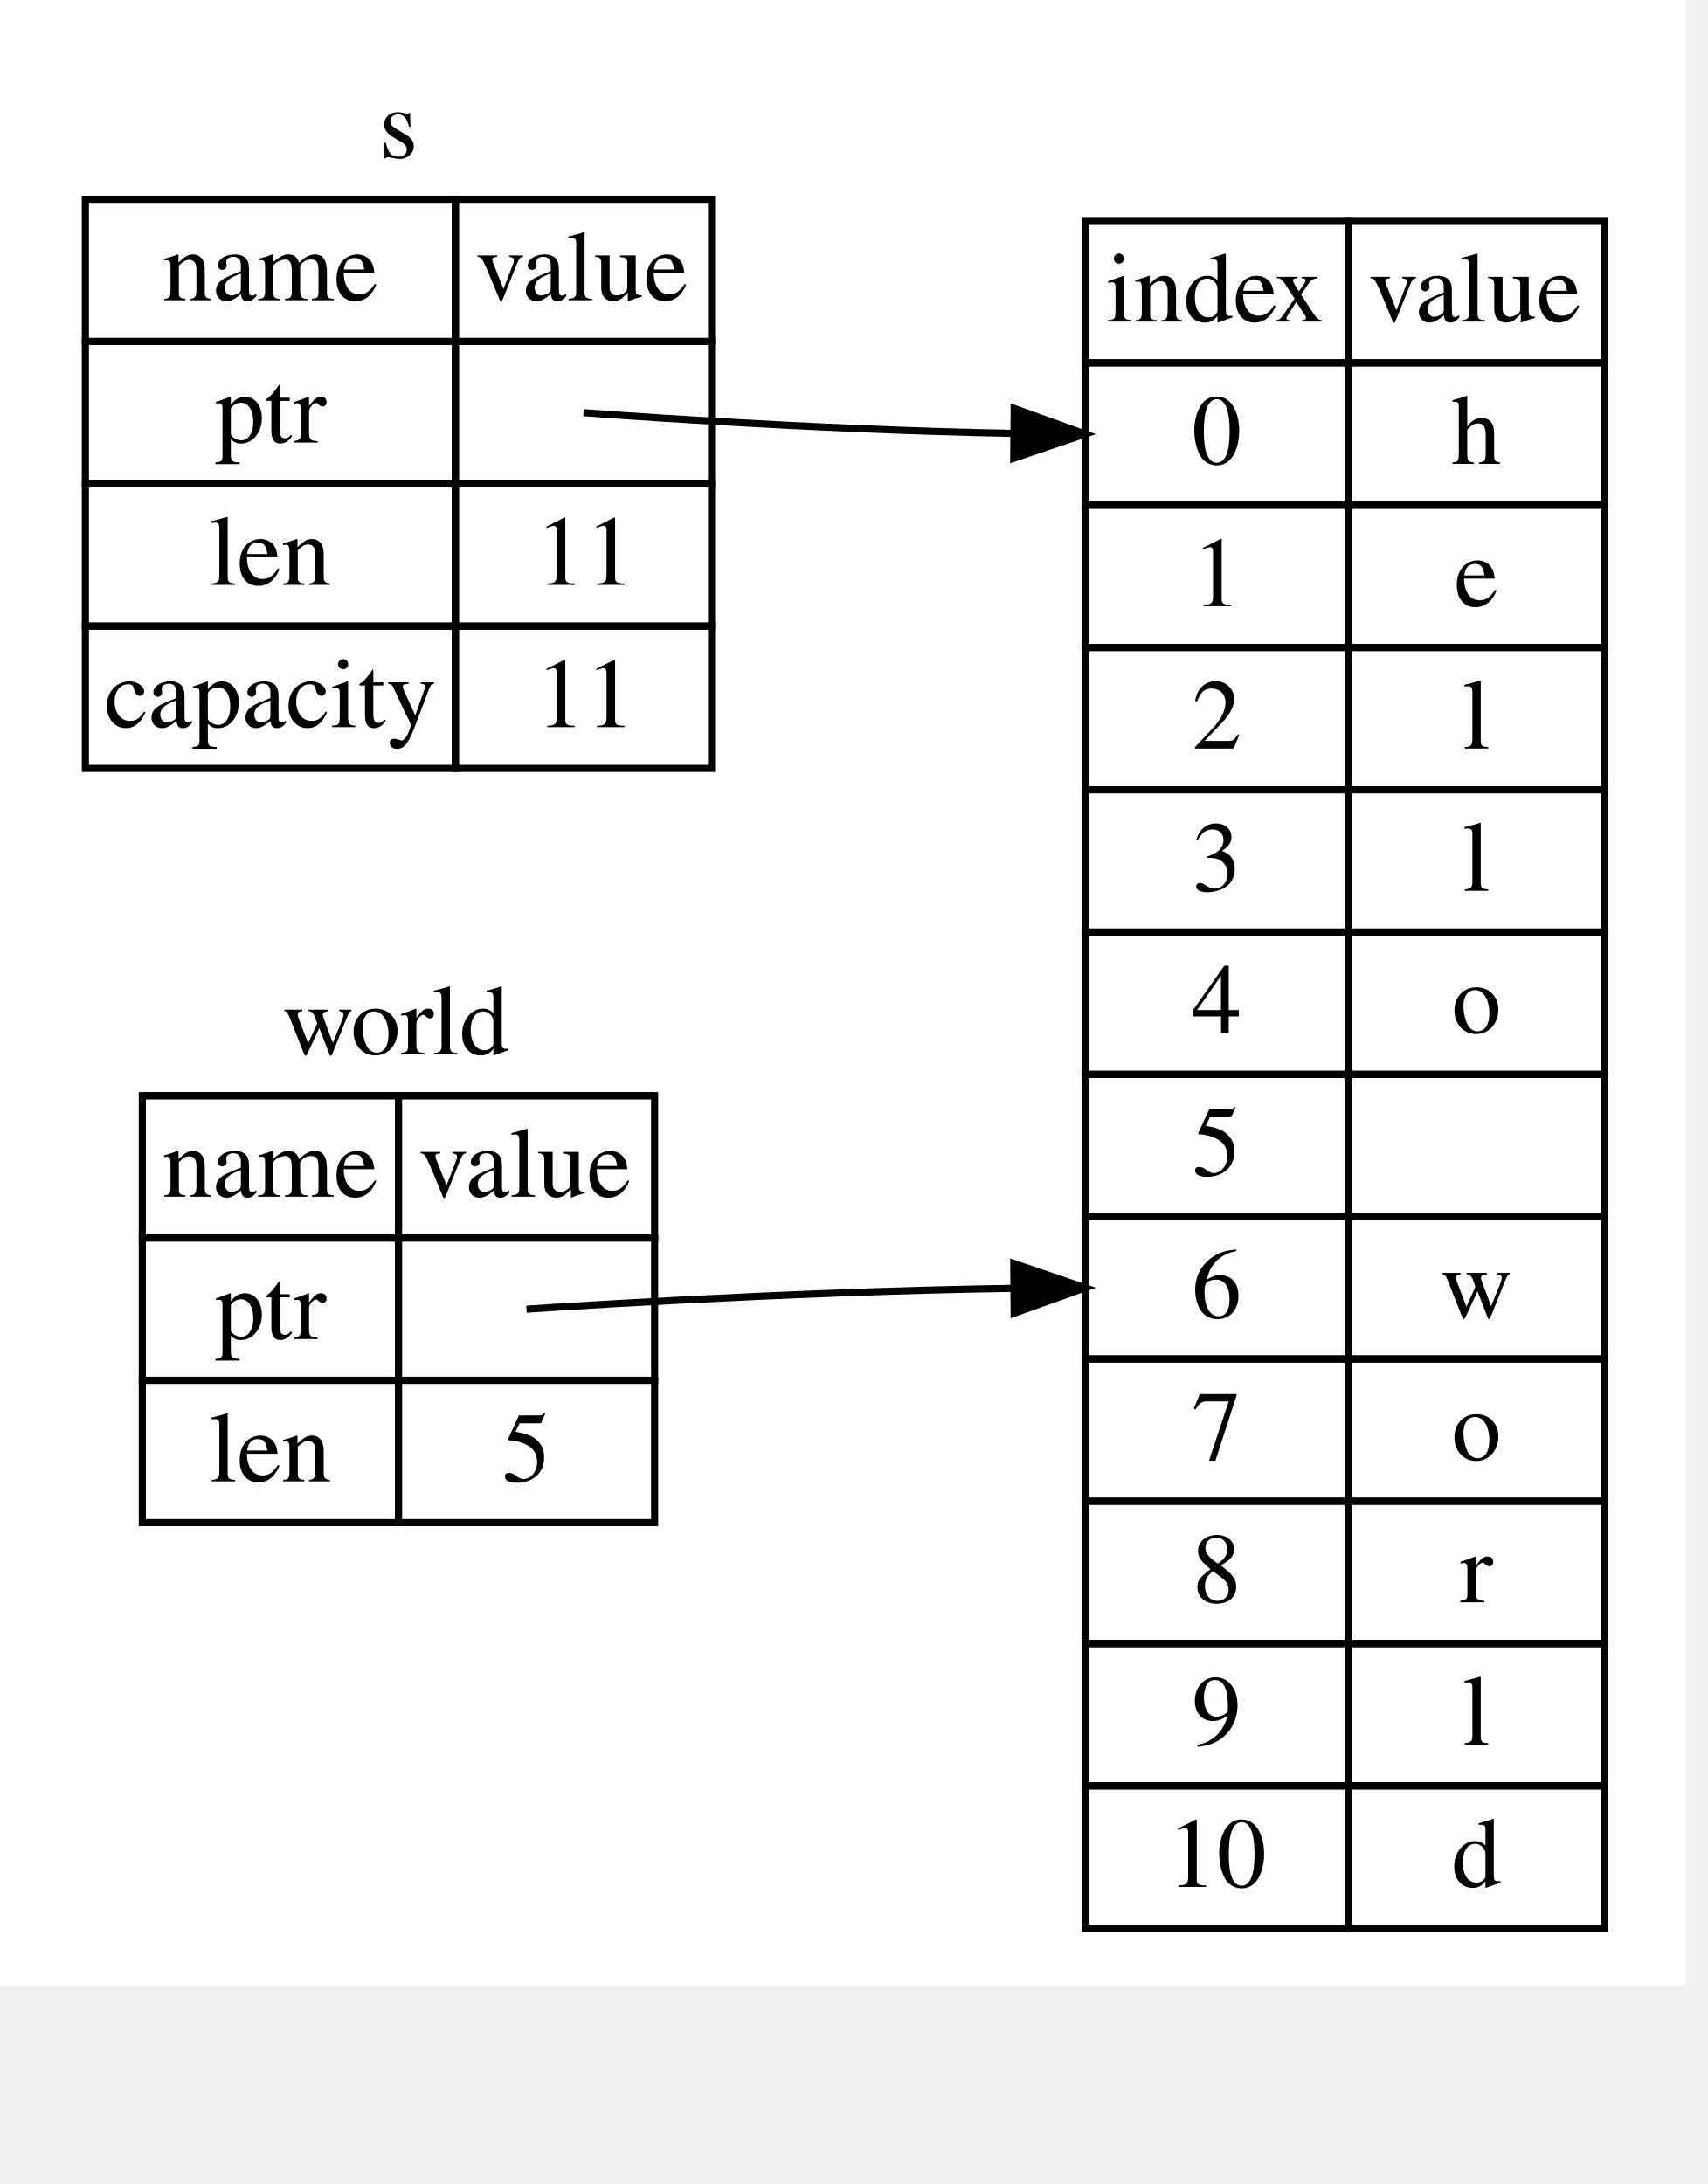
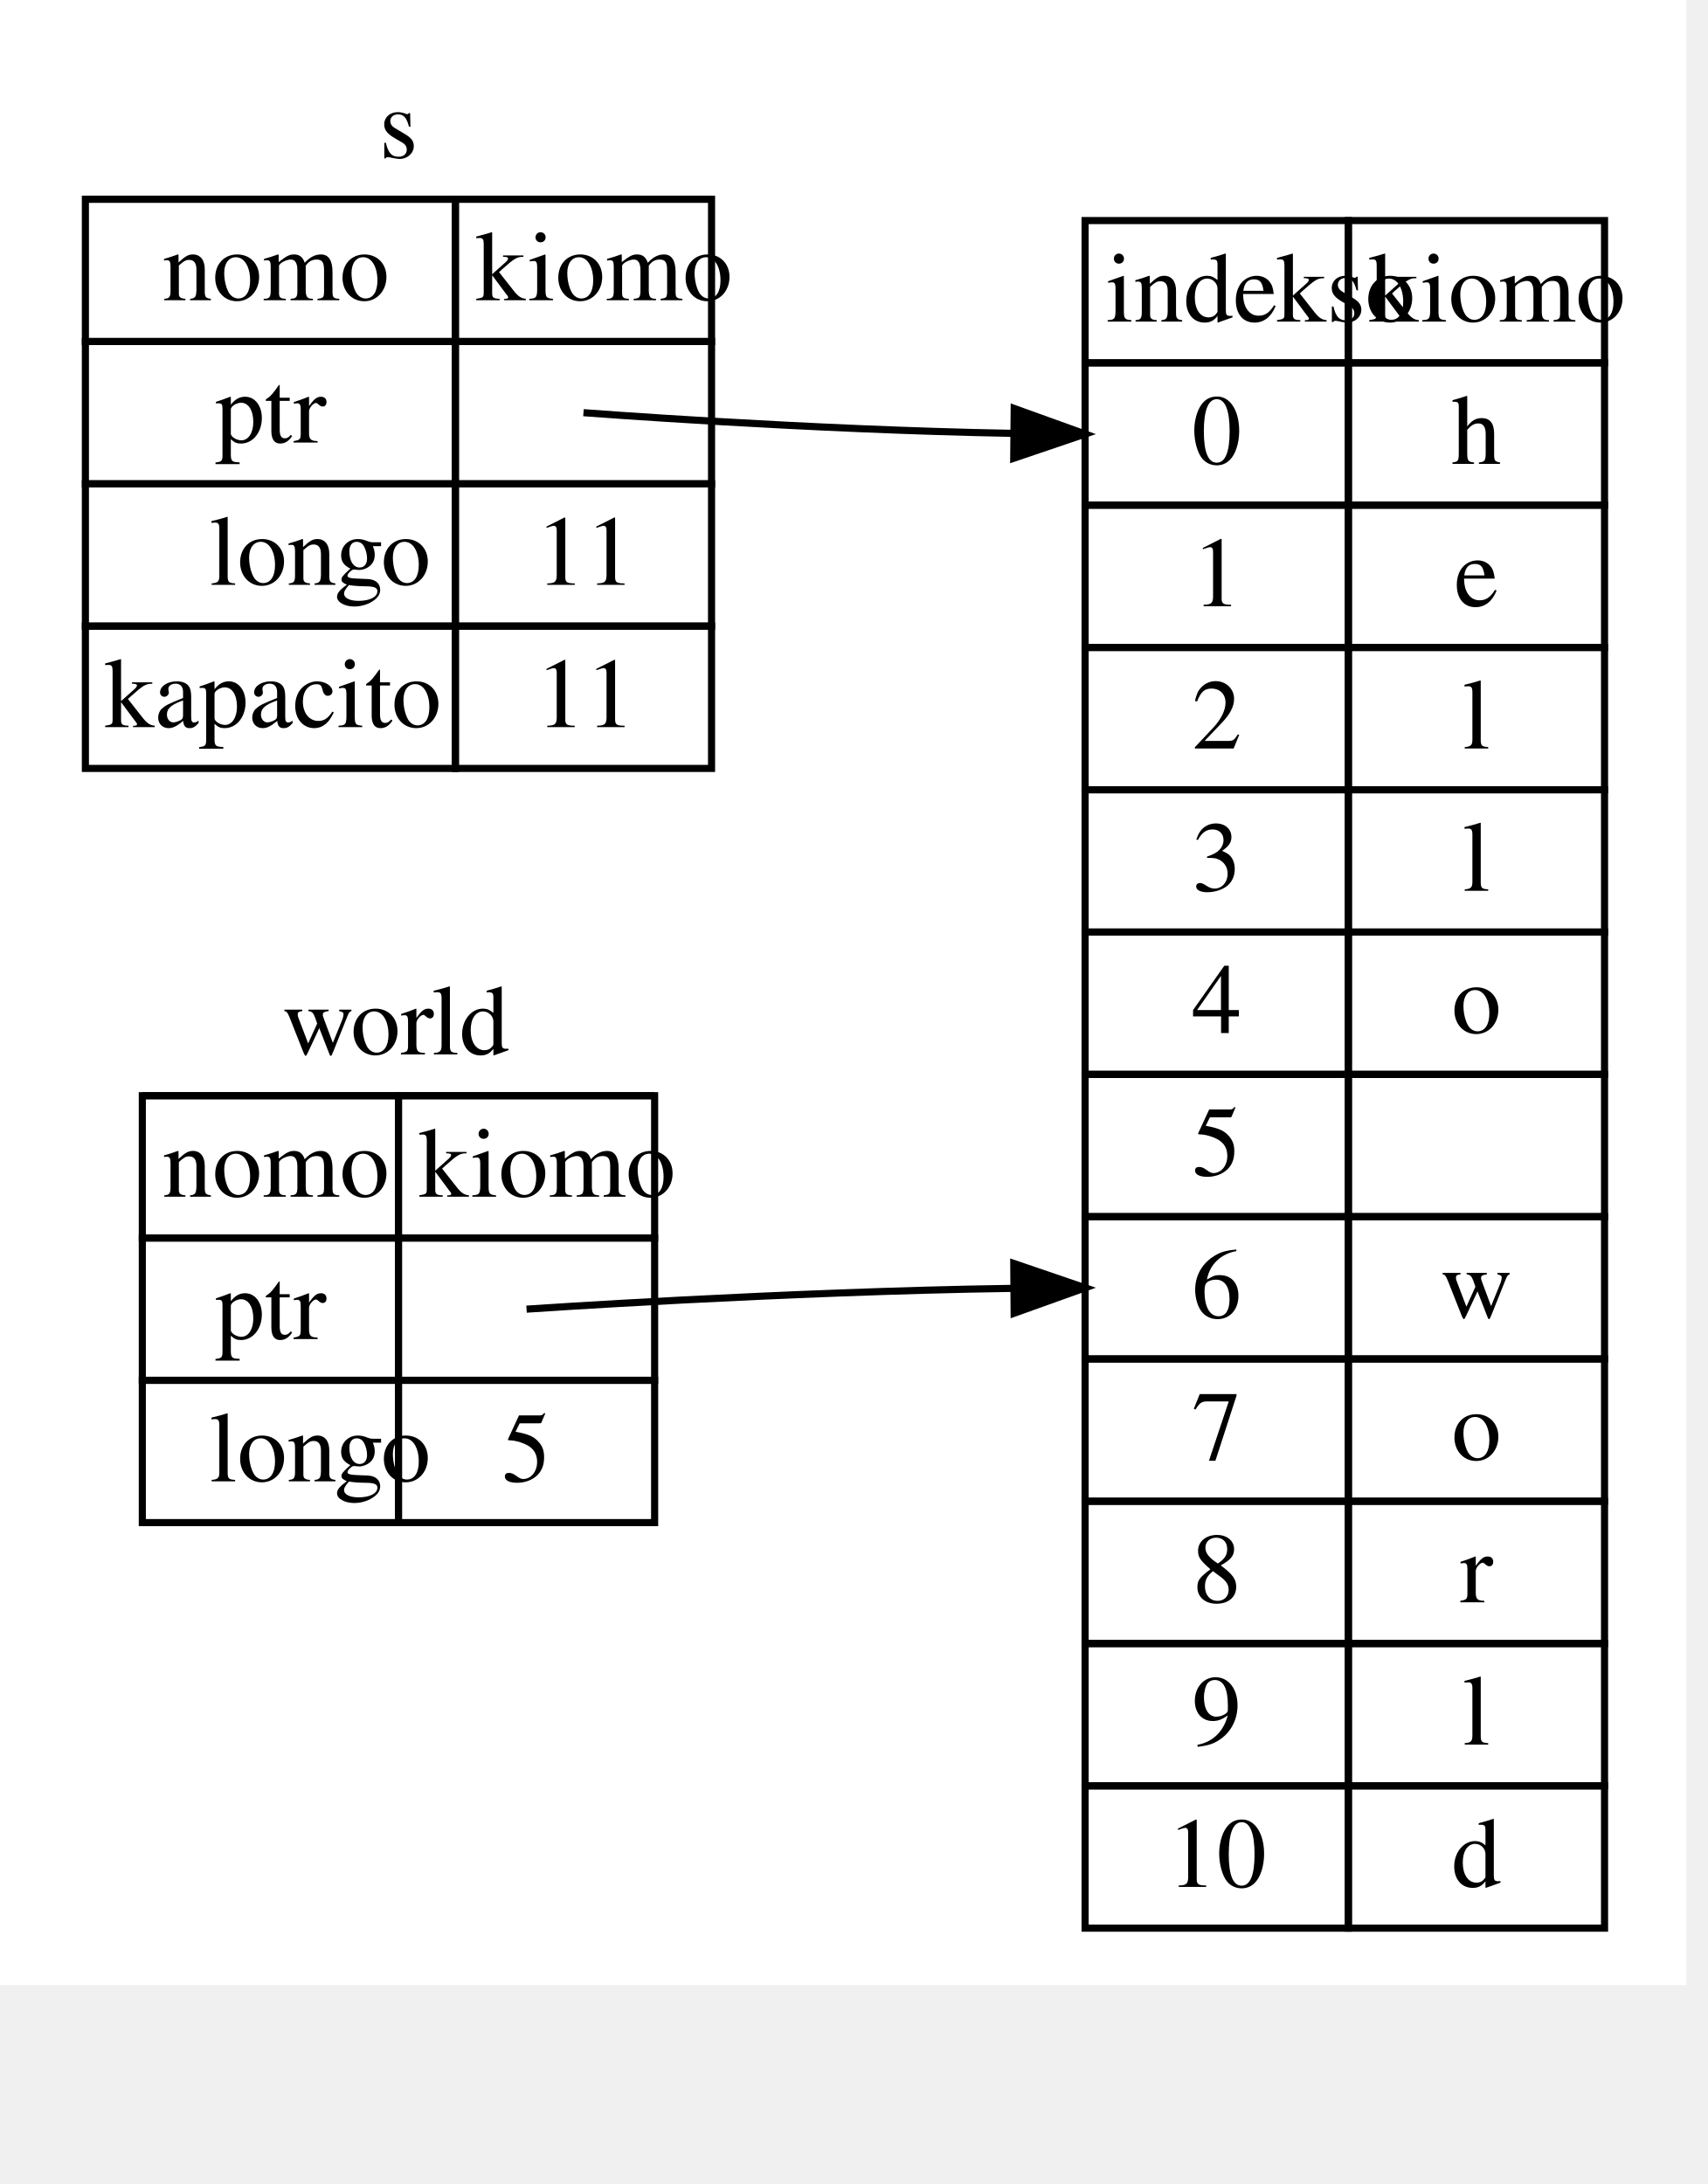
<svg xmlns="http://www.w3.org/2000/svg" viewBox="0.00 0.00 1000.00 1279.00">
  <g id="graph0" class="graph" transform="scale(4.1667 4.1667) rotate(0) translate(4 275)">
    <polygon fill="#ffffff" stroke="transparent" points="-4,4 -4,-275 233,-275 233,4 -4,4" />
    <g id="node1" class="node">
      <polyline fill="none" stroke="#000000" points="16,-121 88,-121 " />
      <text text-anchor="start" x="35.669" y="-126.8" font-family="Times,serif" font-size="14.00" fill="#000000">world</text>
      <polygon fill="none" stroke="#000000" points="16,-101 16,-121 52,-121 52,-101 16,-101" />
-       <text text-anchor="start" x="18.841" y="-106.8" font-family="Times,serif" font-size="14.00" fill="#000000">name</text>
+       <text text-anchor="start" x="18.841" y="-106.8" font-family="Times,serif" font-size="14.00" fill="#000000">nomo</text>
      <polygon fill="none" stroke="#000000" points="52,-101 52,-121 88,-121 88,-101 52,-101" />
-       <text text-anchor="start" x="54.841" y="-106.8" font-family="Times,serif" font-size="14.00" fill="#000000">value</text>
+       <text text-anchor="start" x="54.841" y="-106.8" font-family="Times,serif" font-size="14.00" fill="#000000">kiomo</text>
      <polygon fill="none" stroke="#000000" points="16,-81 16,-101 52,-101 52,-81 16,-81" />
      <text text-anchor="start" x="26.224" y="-86.8" font-family="Times,serif" font-size="14.00" fill="#000000">ptr</text>
      <polygon fill="none" stroke="#000000" points="52,-81 52,-101 88,-101 88,-81 52,-81" />
      <polygon fill="none" stroke="#000000" points="16,-61 16,-81 52,-81 52,-61 16,-61" />
-       <text text-anchor="start" x="25.448" y="-66.8" font-family="Times,serif" font-size="14.00" fill="#000000">len</text>
+       <text text-anchor="start" x="25.448" y="-66.8" font-family="Times,serif" font-size="14.00" fill="#000000">longo</text>
      <polygon fill="none" stroke="#000000" points="52,-61 52,-81 88,-81 88,-61 52,-61" />
      <text text-anchor="start" x="66.5" y="-66.8" font-family="Times,serif" font-size="14.00" fill="#000000">5</text>
    </g>
    <g id="node3" class="node">
      <polygon fill="none" stroke="#000000" points="148.5,-224 148.5,-244 185.5,-244 185.5,-224 148.5,-224" />
-       <text text-anchor="start" x="151.448" y="-229.8" font-family="Times,serif" font-size="14.00" fill="#000000">index</text>
+       <text text-anchor="start" x="151.448" y="-229.8" font-family="Times,serif" font-size="14.00" fill="#000000">indekso</text>
      <polygon fill="none" stroke="#000000" points="185.5,-224 185.5,-244 221.5,-244 221.5,-224 185.5,-224" />
-       <text text-anchor="start" x="188.341" y="-229.8" font-family="Times,serif" font-size="14.00" fill="#000000">value</text>
+       <text text-anchor="start" x="188.341" y="-229.8" font-family="Times,serif" font-size="14.00" fill="#000000">kiomo</text>
      <polygon fill="none" stroke="#000000" points="148.5,-204 148.5,-224 185.5,-224 185.5,-204 148.5,-204" />
      <text text-anchor="start" x="163.5" y="-209.8" font-family="Times,serif" font-size="14.00" fill="#000000">0</text>
      <polygon fill="none" stroke="#000000" points="185.5,-204 185.5,-224 221.5,-224 221.5,-204 185.5,-204" />
      <text text-anchor="start" x="200" y="-209.8" font-family="Times,serif" font-size="14.00" fill="#000000">h</text>
      <polygon fill="none" stroke="#000000" points="148.5,-184 148.5,-204 185.5,-204 185.5,-184 148.5,-184" />
      <text text-anchor="start" x="163.5" y="-189.8" font-family="Times,serif" font-size="14.00" fill="#000000">1</text>
      <polygon fill="none" stroke="#000000" points="185.5,-184 185.5,-204 221.5,-204 221.5,-184 185.5,-184" />
      <text text-anchor="start" x="200.393" y="-189.8" font-family="Times,serif" font-size="14.00" fill="#000000">e</text>
      <polygon fill="none" stroke="#000000" points="148.5,-164 148.5,-184 185.5,-184 185.5,-164 148.5,-164" />
      <text text-anchor="start" x="163.5" y="-169.8" font-family="Times,serif" font-size="14.00" fill="#000000">2</text>
      <polygon fill="none" stroke="#000000" points="185.5,-164 185.5,-184 221.5,-184 221.5,-164 185.5,-164" />
      <text text-anchor="start" x="201.555" y="-169.8" font-family="Times,serif" font-size="14.00" fill="#000000">l</text>
      <polygon fill="none" stroke="#000000" points="148.5,-144 148.5,-164 185.5,-164 185.5,-144 148.5,-144" />
      <text text-anchor="start" x="163.5" y="-149.8" font-family="Times,serif" font-size="14.00" fill="#000000">3</text>
      <polygon fill="none" stroke="#000000" points="185.5,-144 185.5,-164 221.5,-164 221.5,-144 185.5,-144" />
      <text text-anchor="start" x="201.555" y="-149.8" font-family="Times,serif" font-size="14.00" fill="#000000">l</text>
      <polygon fill="none" stroke="#000000" points="148.5,-124 148.5,-144 185.5,-144 185.5,-124 148.5,-124" />
      <text text-anchor="start" x="163.5" y="-129.8" font-family="Times,serif" font-size="14.00" fill="#000000">4</text>
      <polygon fill="none" stroke="#000000" points="185.5,-124 185.5,-144 221.5,-144 221.5,-124 185.5,-124" />
      <text text-anchor="start" x="200" y="-129.8" font-family="Times,serif" font-size="14.00" fill="#000000">o</text>
      <polygon fill="none" stroke="#000000" points="148.5,-104 148.5,-124 185.5,-124 185.5,-104 148.5,-104" />
      <text text-anchor="start" x="163.5" y="-109.8" font-family="Times,serif" font-size="14.00" fill="#000000">5</text>
      <polygon fill="none" stroke="#000000" points="185.5,-104 185.5,-124 221.5,-124 221.5,-104 185.5,-104" />
      <text text-anchor="start" x="201.75" y="-109.8" font-family="Times,serif" font-size="14.00" fill="#000000"> </text>
      <polygon fill="none" stroke="#000000" points="148.5,-84 148.5,-104 185.5,-104 185.5,-84 148.5,-84" />
      <text text-anchor="start" x="163.5" y="-89.8" font-family="Times,serif" font-size="14.00" fill="#000000">6</text>
      <polygon fill="none" stroke="#000000" points="185.5,-84 185.5,-104 221.5,-104 221.5,-84 185.5,-84" />
      <text text-anchor="start" x="198.445" y="-89.8" font-family="Times,serif" font-size="14.00" fill="#000000">w</text>
      <polygon fill="none" stroke="#000000" points="148.5,-64 148.5,-84 185.5,-84 185.5,-64 148.5,-64" />
      <text text-anchor="start" x="163.5" y="-69.8" font-family="Times,serif" font-size="14.00" fill="#000000">7</text>
      <polygon fill="none" stroke="#000000" points="185.5,-64 185.5,-84 221.5,-84 221.5,-64 185.5,-64" />
      <text text-anchor="start" x="200" y="-69.8" font-family="Times,serif" font-size="14.00" fill="#000000">o</text>
      <polygon fill="none" stroke="#000000" points="148.5,-44 148.5,-64 185.5,-64 185.5,-44 148.5,-44" />
      <text text-anchor="start" x="163.5" y="-49.8" font-family="Times,serif" font-size="14.00" fill="#000000">8</text>
      <polygon fill="none" stroke="#000000" points="185.5,-44 185.5,-64 221.5,-64 221.5,-44 185.5,-44" />
      <text text-anchor="start" x="201.169" y="-49.8" font-family="Times,serif" font-size="14.00" fill="#000000">r</text>
      <polygon fill="none" stroke="#000000" points="148.5,-24 148.5,-44 185.5,-44 185.5,-24 148.5,-24" />
      <text text-anchor="start" x="163.5" y="-29.8" font-family="Times,serif" font-size="14.00" fill="#000000">9</text>
      <polygon fill="none" stroke="#000000" points="185.5,-24 185.5,-44 221.5,-44 221.5,-24 185.5,-24" />
      <text text-anchor="start" x="201.555" y="-29.8" font-family="Times,serif" font-size="14.00" fill="#000000">l</text>
      <polygon fill="none" stroke="#000000" points="148.5,-4 148.5,-24 185.5,-24 185.5,-4 148.5,-4" />
      <text text-anchor="start" x="160" y="-9.8" font-family="Times,serif" font-size="14.00" fill="#000000">10</text>
      <polygon fill="none" stroke="#000000" points="185.5,-4 185.5,-24 221.5,-24 221.5,-4 185.5,-4" />
      <text text-anchor="start" x="200" y="-9.8" font-family="Times,serif" font-size="14.00" fill="#000000">d</text>
    </g>
    <g id="edge1" class="edge">
      <path fill="none" stroke="#000000" d="M70,-91C70,-91 105.796,-93.464 138.495,-93.926" />
      <polygon fill="#000000" stroke="#000000" points="138.474,-97.426 148.5,-94 138.526,-90.426 138.474,-97.426" />
    </g>
    <g id="node2" class="node">
      <polyline fill="none" stroke="#000000" points="8,-247 96,-247 " />
      <text text-anchor="start" x="49.276" y="-252.8" font-family="Times,serif" font-size="14.00" fill="#000000">s</text>
      <polygon fill="none" stroke="#000000" points="8,-227 8,-247 60,-247 60,-227 8,-227" />
-       <text text-anchor="start" x="18.841" y="-232.8" font-family="Times,serif" font-size="14.00" fill="#000000">name</text>
+       <text text-anchor="start" x="18.841" y="-232.8" font-family="Times,serif" font-size="14.00" fill="#000000">nomo</text>
      <polygon fill="none" stroke="#000000" points="60,-227 60,-247 96,-247 96,-227 60,-227" />
-       <text text-anchor="start" x="62.841" y="-232.8" font-family="Times,serif" font-size="14.00" fill="#000000">value</text>
+       <text text-anchor="start" x="62.841" y="-232.8" font-family="Times,serif" font-size="14.00" fill="#000000">kiomo</text>
      <polygon fill="none" stroke="#000000" points="8,-207 8,-227 60,-227 60,-207 8,-207" />
      <text text-anchor="start" x="26.224" y="-212.8" font-family="Times,serif" font-size="14.00" fill="#000000">ptr</text>
      <polygon fill="none" stroke="#000000" points="60,-207 60,-227 96,-227 96,-207 60,-207" />
      <polygon fill="none" stroke="#000000" points="8,-187 8,-207 60,-207 60,-187 8,-187" />
-       <text text-anchor="start" x="25.448" y="-192.8" font-family="Times,serif" font-size="14.00" fill="#000000">len</text>
+       <text text-anchor="start" x="25.448" y="-192.8" font-family="Times,serif" font-size="14.00" fill="#000000">longo</text>
      <polygon fill="none" stroke="#000000" points="60,-187 60,-207 96,-207 96,-187 60,-187" />
      <text text-anchor="start" x="71.256" y="-192.8" font-family="Times,serif" font-size="14.00" fill="#000000">11</text>
      <polygon fill="none" stroke="#000000" points="8,-167 8,-187 60,-187 60,-167 8,-167" />
-       <text text-anchor="start" x="10.683" y="-172.8" font-family="Times,serif" font-size="14.00" fill="#000000">capacity</text>
+       <text text-anchor="start" x="10.683" y="-172.8" font-family="Times,serif" font-size="14.00" fill="#000000">kapacito</text>
      <polygon fill="none" stroke="#000000" points="60,-167 60,-187 96,-187 96,-167 60,-167" />
      <text text-anchor="start" x="71.256" y="-172.8" font-family="Times,serif" font-size="14.00" fill="#000000">11</text>
    </g>
    <g id="edge2" class="edge">
      <path fill="none" stroke="#000000" d="M78,-217C78,-217 109.318,-214.599 138.373,-214.093" />
      <polygon fill="#000000" stroke="#000000" points="138.533,-217.592 148.5,-214 138.468,-210.592 138.533,-217.592" />
    </g>
  </g>
</svg>
